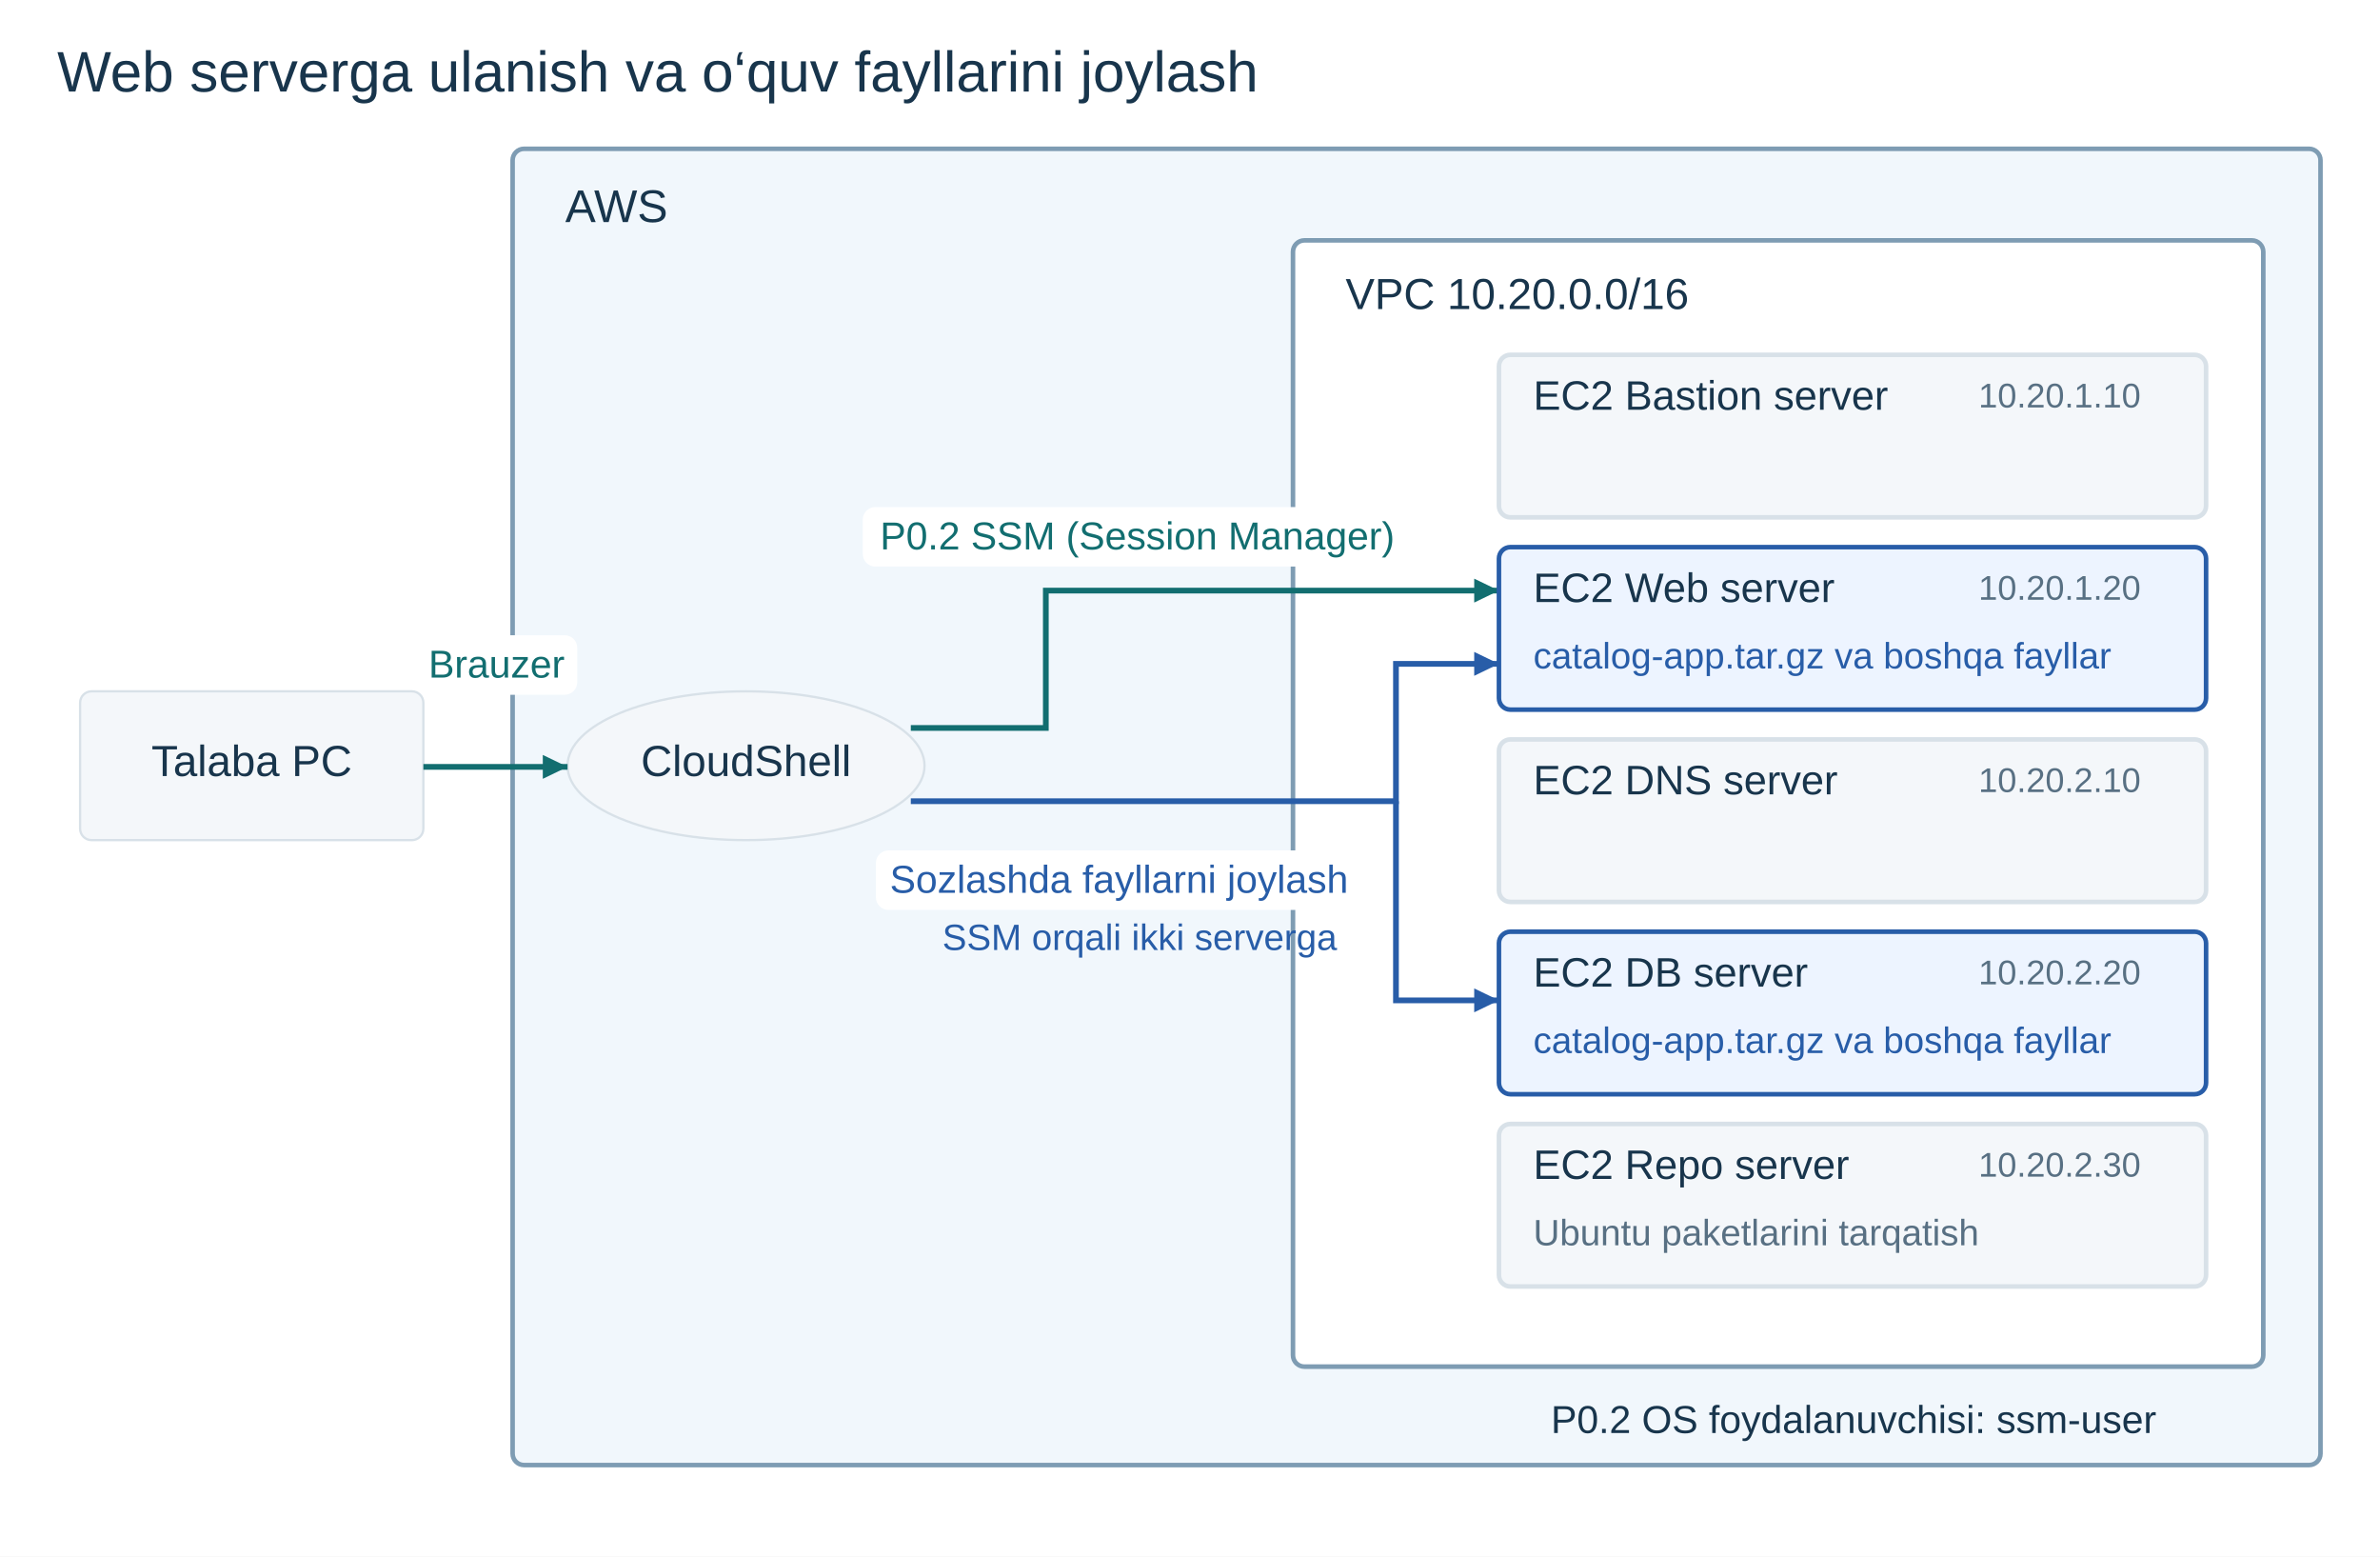
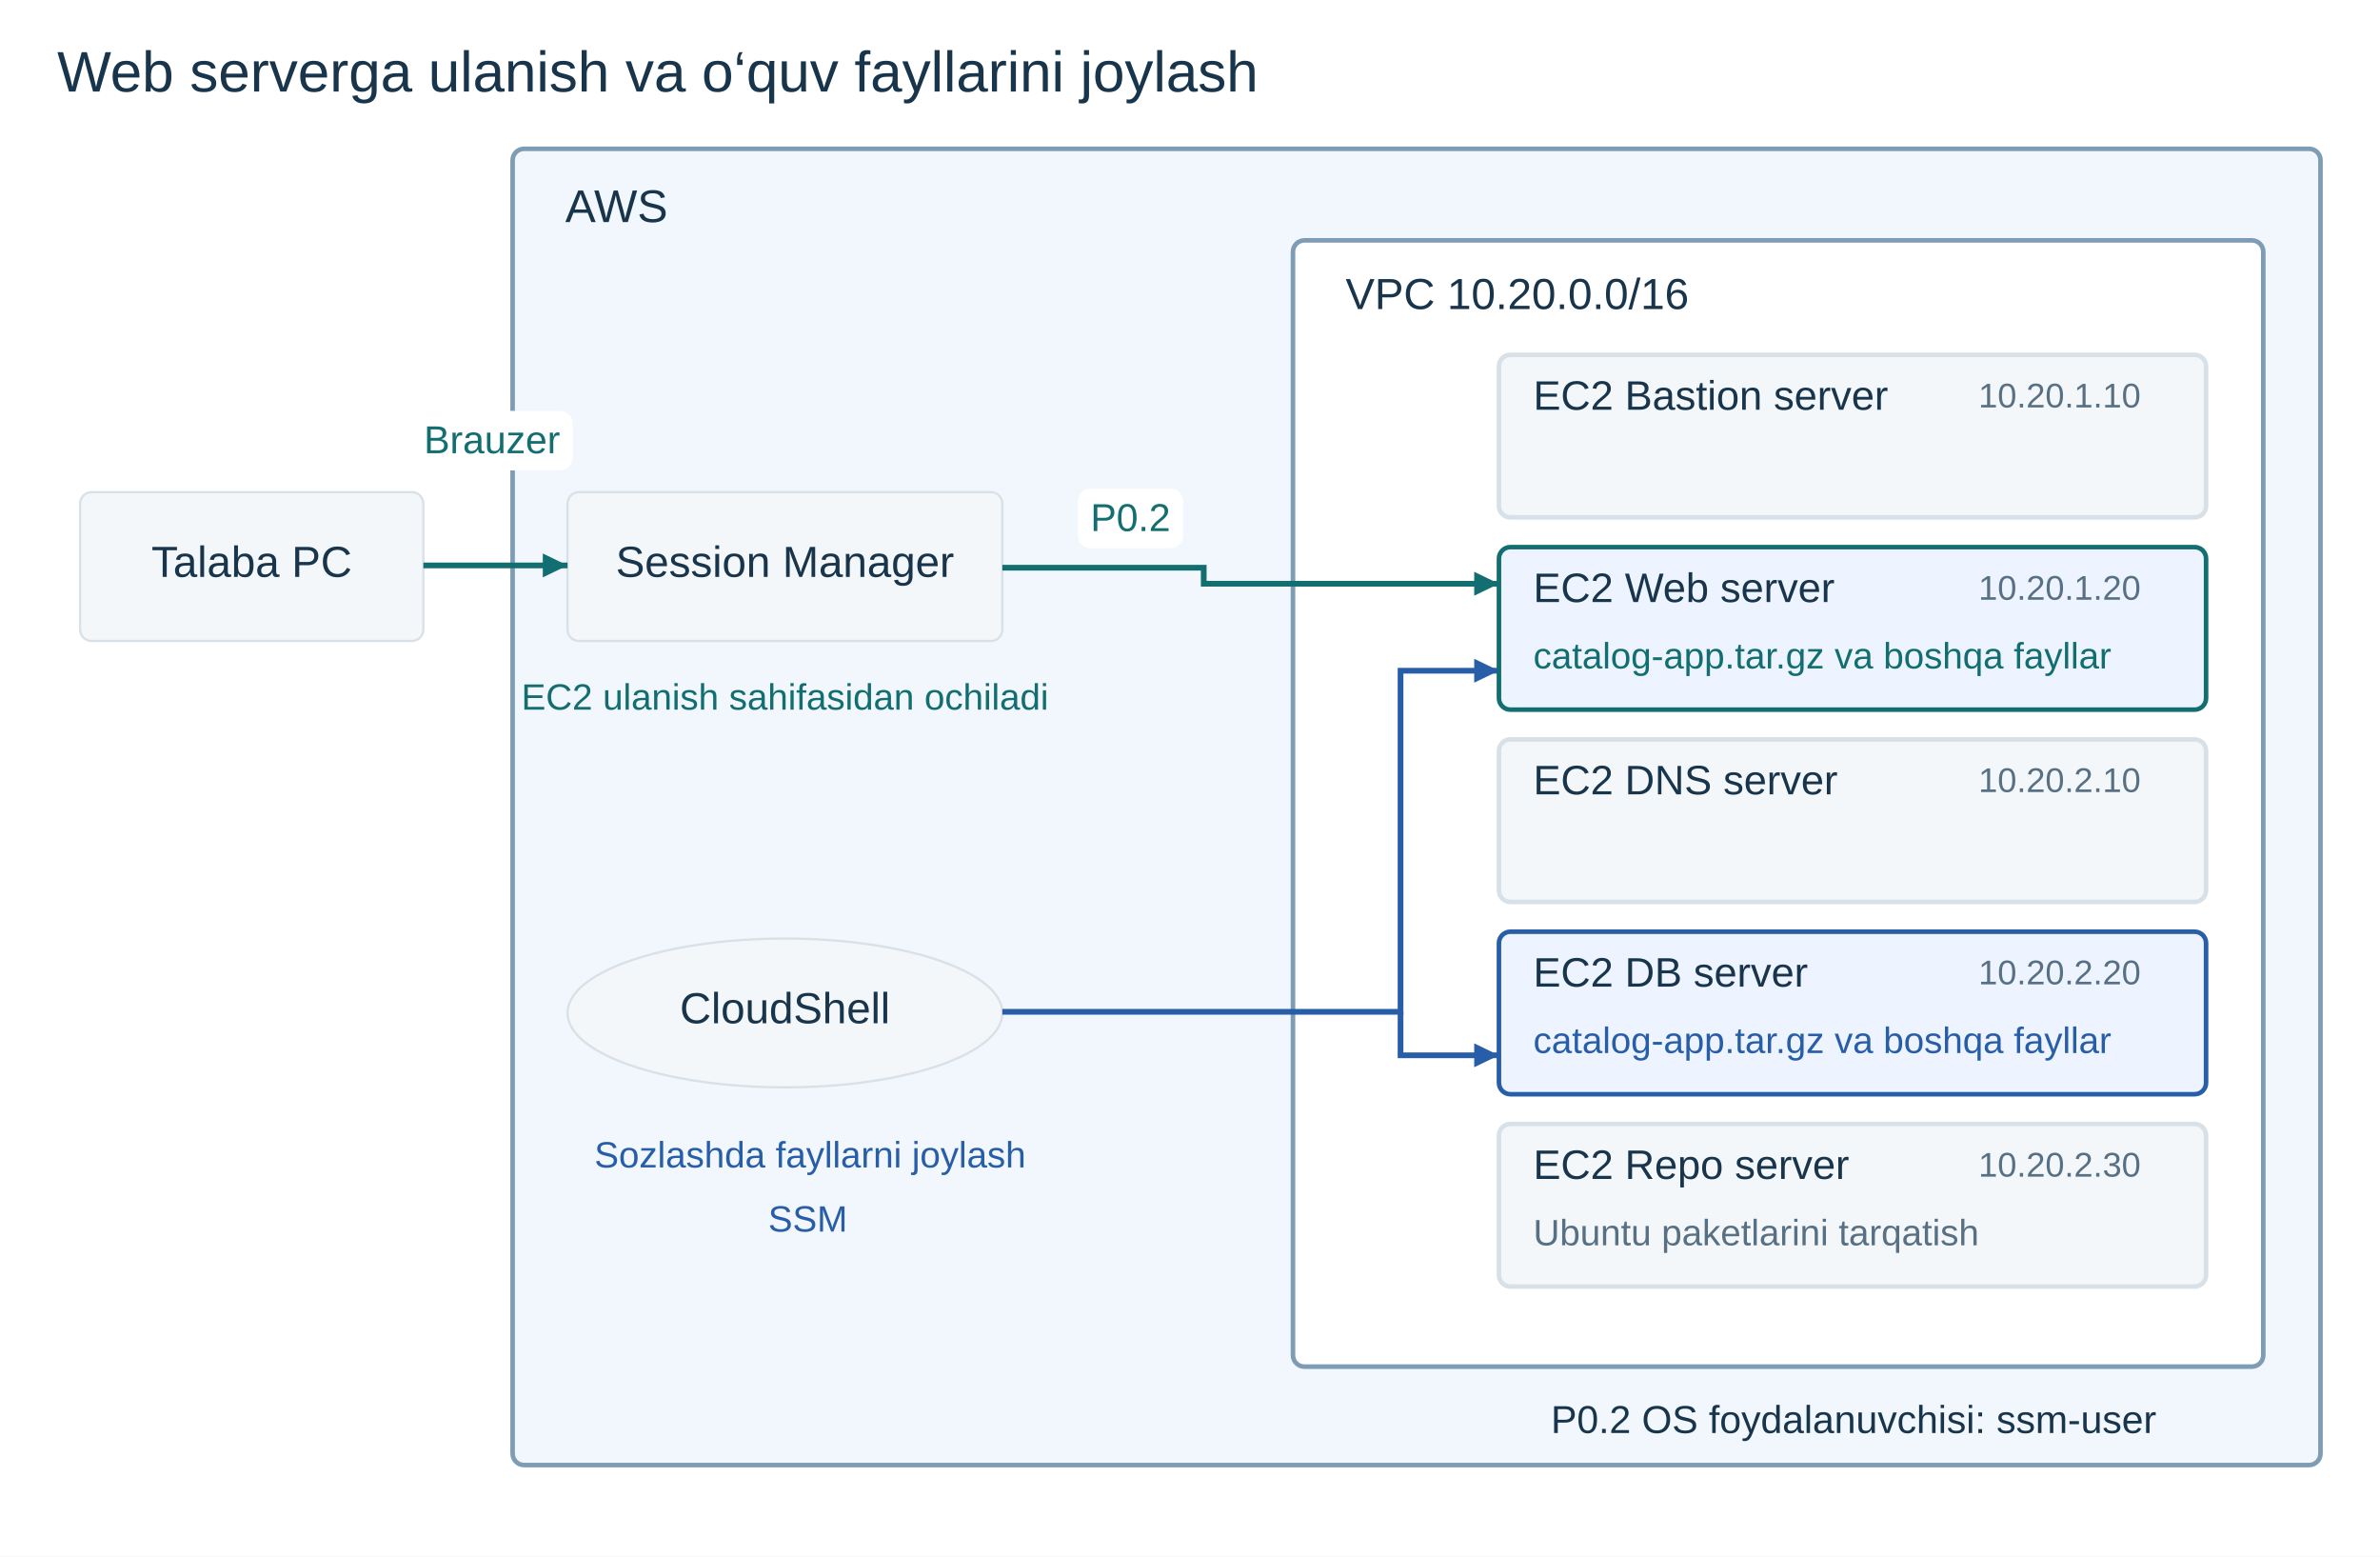
<svg xmlns="http://www.w3.org/2000/svg" width="1040" height="680" viewBox="0 0 1040 680" role="img">
  <rect width="1040" height="680" fill="white" />
  <text x="25" y="40" font-size="25" font-family="Arial,MS Gothic,sans-serif" fill="#18354c">Web serverga ulanish va o‘quv fayllarini joylash</text>
  <rect x="224" y="65" width="790" height="575" rx="5" fill="#f1f7fc" stroke="#7e9cb3" stroke-width="2" />
  <text x="247" y="97" font-size="20" font-family="Arial,MS Gothic,sans-serif" fill="#18354c">AWS</text>
  <rect x="565" y="105" width="424" height="492" rx="5" fill="white" stroke="#7e9cb3" stroke-width="2" />
  <text x="588" y="135" font-size="19" font-family="Arial,MS Gothic,sans-serif" fill="#18354c">VPC  10.20.0.0/16</text>
-   <rect x="35" y="302" width="150" height="65" rx="5" fill="#f4f7fa" stroke="#d8e1e8" stroke-width="1" />
-   <text x="110.0" y="339" font-size="19" font-family="Arial,MS Gothic,sans-serif" fill="#18354c" text-anchor="middle">Talaba PC</text>
-   <ellipse cx="326.0" cy="334.5" rx="78.0" ry="32.5" fill="#f4f7fa" stroke="#d8e1e8" stroke-width="1" />
-   <text x="326.0" y="339" font-size="19" font-family="Arial,MS Gothic,sans-serif" fill="#18354c" text-anchor="middle">CloudShell</text>
-   <polyline points="185,335 248,335" fill="none" stroke="#126e70" stroke-width="2.5" />
-   <polygon points="248.00,335.00 237.19,340.22 237.19,329.78" fill="#126e70" />
-   <rect x="182.25" y="278" width="69.5" height="25" rx="5" fill="white" stroke="white" stroke-width="1" />
-   <text x="217" y="296" font-size="17" font-family="Arial,MS Gothic,sans-serif" fill="#126e70" text-anchor="middle">Brauzer</text>
-   <polyline points="398,318 457,318 457,258 655,258" fill="none" stroke="#126e70" stroke-width="2.5" />
-   <polygon points="655.00,258.00 644.19,263.22 644.19,252.78" fill="#126e70" />
-   <rect x="377.5" y="222" width="239.0" height="25" rx="5" fill="white" stroke="white" stroke-width="1" />
-   <text x="497" y="240" font-size="17" font-family="Arial,MS Gothic,sans-serif" fill="#126e70" text-anchor="middle">P0.2  SSM (Session Manager)</text>
-   <polyline points="398,350 610,350 610,290 655,290" fill="none" stroke="#285da8" stroke-width="2.5" />
-   <polygon points="655.00,290.00 644.19,295.22 644.19,284.78" fill="#285da8" />
-   <polyline points="610,350 610,437 655,437" fill="none" stroke="#285da8" stroke-width="2.5" />
-   <polygon points="655.00,437.00 644.19,442.22 644.19,431.78" fill="#285da8" />
-   <rect x="383.25" y="372" width="211.5" height="25" rx="5" fill="white" stroke="white" stroke-width="1" />
-   <text x="489" y="390" font-size="17" font-family="Arial,MS Gothic,sans-serif" fill="#285da8" text-anchor="middle">Sozlashda fayllarni joylash</text>
-   <text x="498" y="415" font-size="16" font-family="Arial,MS Gothic,sans-serif" fill="#285da8" text-anchor="middle">SSM orqali ikki serverga</text>
+   <rect x="35" y="215" width="150" height="65" rx="5" fill="#f4f7fa" stroke="#d8e1e8" stroke-width="1" />
+   <text x="110.0" y="252" font-size="19" font-family="Arial,MS Gothic,sans-serif" fill="#18354c" text-anchor="middle">Talaba PC</text>
+   <rect x="248" y="215" width="190" height="65" rx="5" fill="#f4f7fa" stroke="#d8e1e8" stroke-width="1" />
+   <text x="343.0" y="252" font-size="19" font-family="Arial,MS Gothic,sans-serif" fill="#18354c" text-anchor="middle">Session Manager</text>
+   <ellipse cx="343.0" cy="442.5" rx="95.0" ry="32.5" fill="#f4f7fa" stroke="#d8e1e8" stroke-width="1" />
+   <text x="343.0" y="447" font-size="19" font-family="Arial,MS Gothic,sans-serif" fill="#18354c" text-anchor="middle">CloudShell</text>
+   <polyline points="185,247 248,247" fill="none" stroke="#126e70" stroke-width="2.5" />
+   <polygon points="248.00,247.00 237.19,252.22 237.19,241.78" fill="#126e70" />
+   <rect x="180.25" y="180" width="69.5" height="25" rx="5" fill="white" stroke="white" stroke-width="1" />
+   <text x="215" y="198" font-size="17" font-family="Arial,MS Gothic,sans-serif" fill="#126e70" text-anchor="middle">Brauzer</text>
+   <text x="343" y="310" font-size="16" font-family="Arial,MS Gothic,sans-serif" fill="#126e70" text-anchor="middle">EC2 ulanish sahifasidan ochiladi</text>
+   <polyline points="438,442 612,442 612,293 655,293" fill="none" stroke="#285da8" stroke-width="2.5" />
+   <polygon points="655.00,293.00 644.19,298.22 644.19,287.78" fill="#285da8" />
+   <polyline points="612,442 612,461 655,461" fill="none" stroke="#285da8" stroke-width="2.5" />
+   <polygon points="655.00,461.00 644.19,466.22 644.19,455.78" fill="#285da8" />
+   <text x="354" y="510" font-size="16" font-family="Arial,MS Gothic,sans-serif" fill="#285da8" text-anchor="middle">Sozlashda fayllarni joylash</text>
+   <text x="353" y="538" font-size="16" font-family="Arial,MS Gothic,sans-serif" fill="#285da8" text-anchor="middle">SSM</text>
+   <polyline points="438,248 526,248 526,255 655,255" fill="none" stroke="#126e70" stroke-width="2.5" />
+   <polygon points="655.00,255.00 644.19,260.22 644.19,249.78" fill="#126e70" />
+   <rect x="471.5" y="214" width="45.0" height="25" rx="5" fill="white" stroke="white" stroke-width="1" />
+   <text x="494" y="232" font-size="17" font-family="Arial,MS Gothic,sans-serif" fill="#126e70" text-anchor="middle">P0.2</text>
  <rect x="655" y="155" width="309" height="71" rx="5" fill="#f4f7fa" stroke="#d8e1e8" stroke-width="2" />
  <text x="670" y="179" font-size="18" font-family="Arial,MS Gothic,sans-serif" fill="#18354c">EC2 Bastion server</text>
  <text x="900" y="178" font-size="15" font-family="Arial,MS Gothic,sans-serif" fill="#587083" text-anchor="middle">10.20.1.10</text>
-   <rect x="655" y="239" width="309" height="71" rx="5" fill="#edf4ff" stroke="#285da8" stroke-width="2" />
+   <rect x="655" y="239" width="309" height="71" rx="5" fill="#edf4ff" stroke="#126e70" stroke-width="2" />
  <text x="670" y="263" font-size="18" font-family="Arial,MS Gothic,sans-serif" fill="#18354c">EC2 Web server</text>
  <text x="900" y="262" font-size="15" font-family="Arial,MS Gothic,sans-serif" fill="#587083" text-anchor="middle">10.20.1.20</text>
-   <text x="670" y="292" font-size="16" font-family="Arial,MS Gothic,sans-serif" fill="#285da8">catalog-app.tar.gz va boshqa fayllar</text>
+   <text x="670" y="292" font-size="16" font-family="Arial,MS Gothic,sans-serif" fill="#126e70">catalog-app.tar.gz va boshqa fayllar</text>
  <rect x="655" y="323" width="309" height="71" rx="5" fill="#f4f7fa" stroke="#d8e1e8" stroke-width="2" />
  <text x="670" y="347" font-size="18" font-family="Arial,MS Gothic,sans-serif" fill="#18354c">EC2 DNS server</text>
  <text x="900" y="346" font-size="15" font-family="Arial,MS Gothic,sans-serif" fill="#587083" text-anchor="middle">10.20.2.10</text>
  <rect x="655" y="407" width="309" height="71" rx="5" fill="#edf4ff" stroke="#285da8" stroke-width="2" />
  <text x="670" y="431" font-size="18" font-family="Arial,MS Gothic,sans-serif" fill="#18354c">EC2 DB server</text>
  <text x="900" y="430" font-size="15" font-family="Arial,MS Gothic,sans-serif" fill="#587083" text-anchor="middle">10.20.2.20</text>
  <text x="670" y="460" font-size="16" font-family="Arial,MS Gothic,sans-serif" fill="#285da8">catalog-app.tar.gz va boshqa fayllar</text>
  <rect x="655" y="491" width="309" height="71" rx="5" fill="#f4f7fa" stroke="#d8e1e8" stroke-width="2" />
  <text x="670" y="515" font-size="18" font-family="Arial,MS Gothic,sans-serif" fill="#18354c">EC2 Repo server</text>
  <text x="900" y="514" font-size="15" font-family="Arial,MS Gothic,sans-serif" fill="#587083" text-anchor="middle">10.20.2.30</text>
  <text x="670" y="544" font-size="16" font-family="Arial,MS Gothic,sans-serif" fill="#587083">Ubuntu paketlarini tarqatish</text>
  <text x="810" y="626" font-size="17" font-family="Arial,MS Gothic,sans-serif" fill="#18354c" text-anchor="middle">P0.2  OS foydalanuvchisi: ssm-user</text>
</svg>
